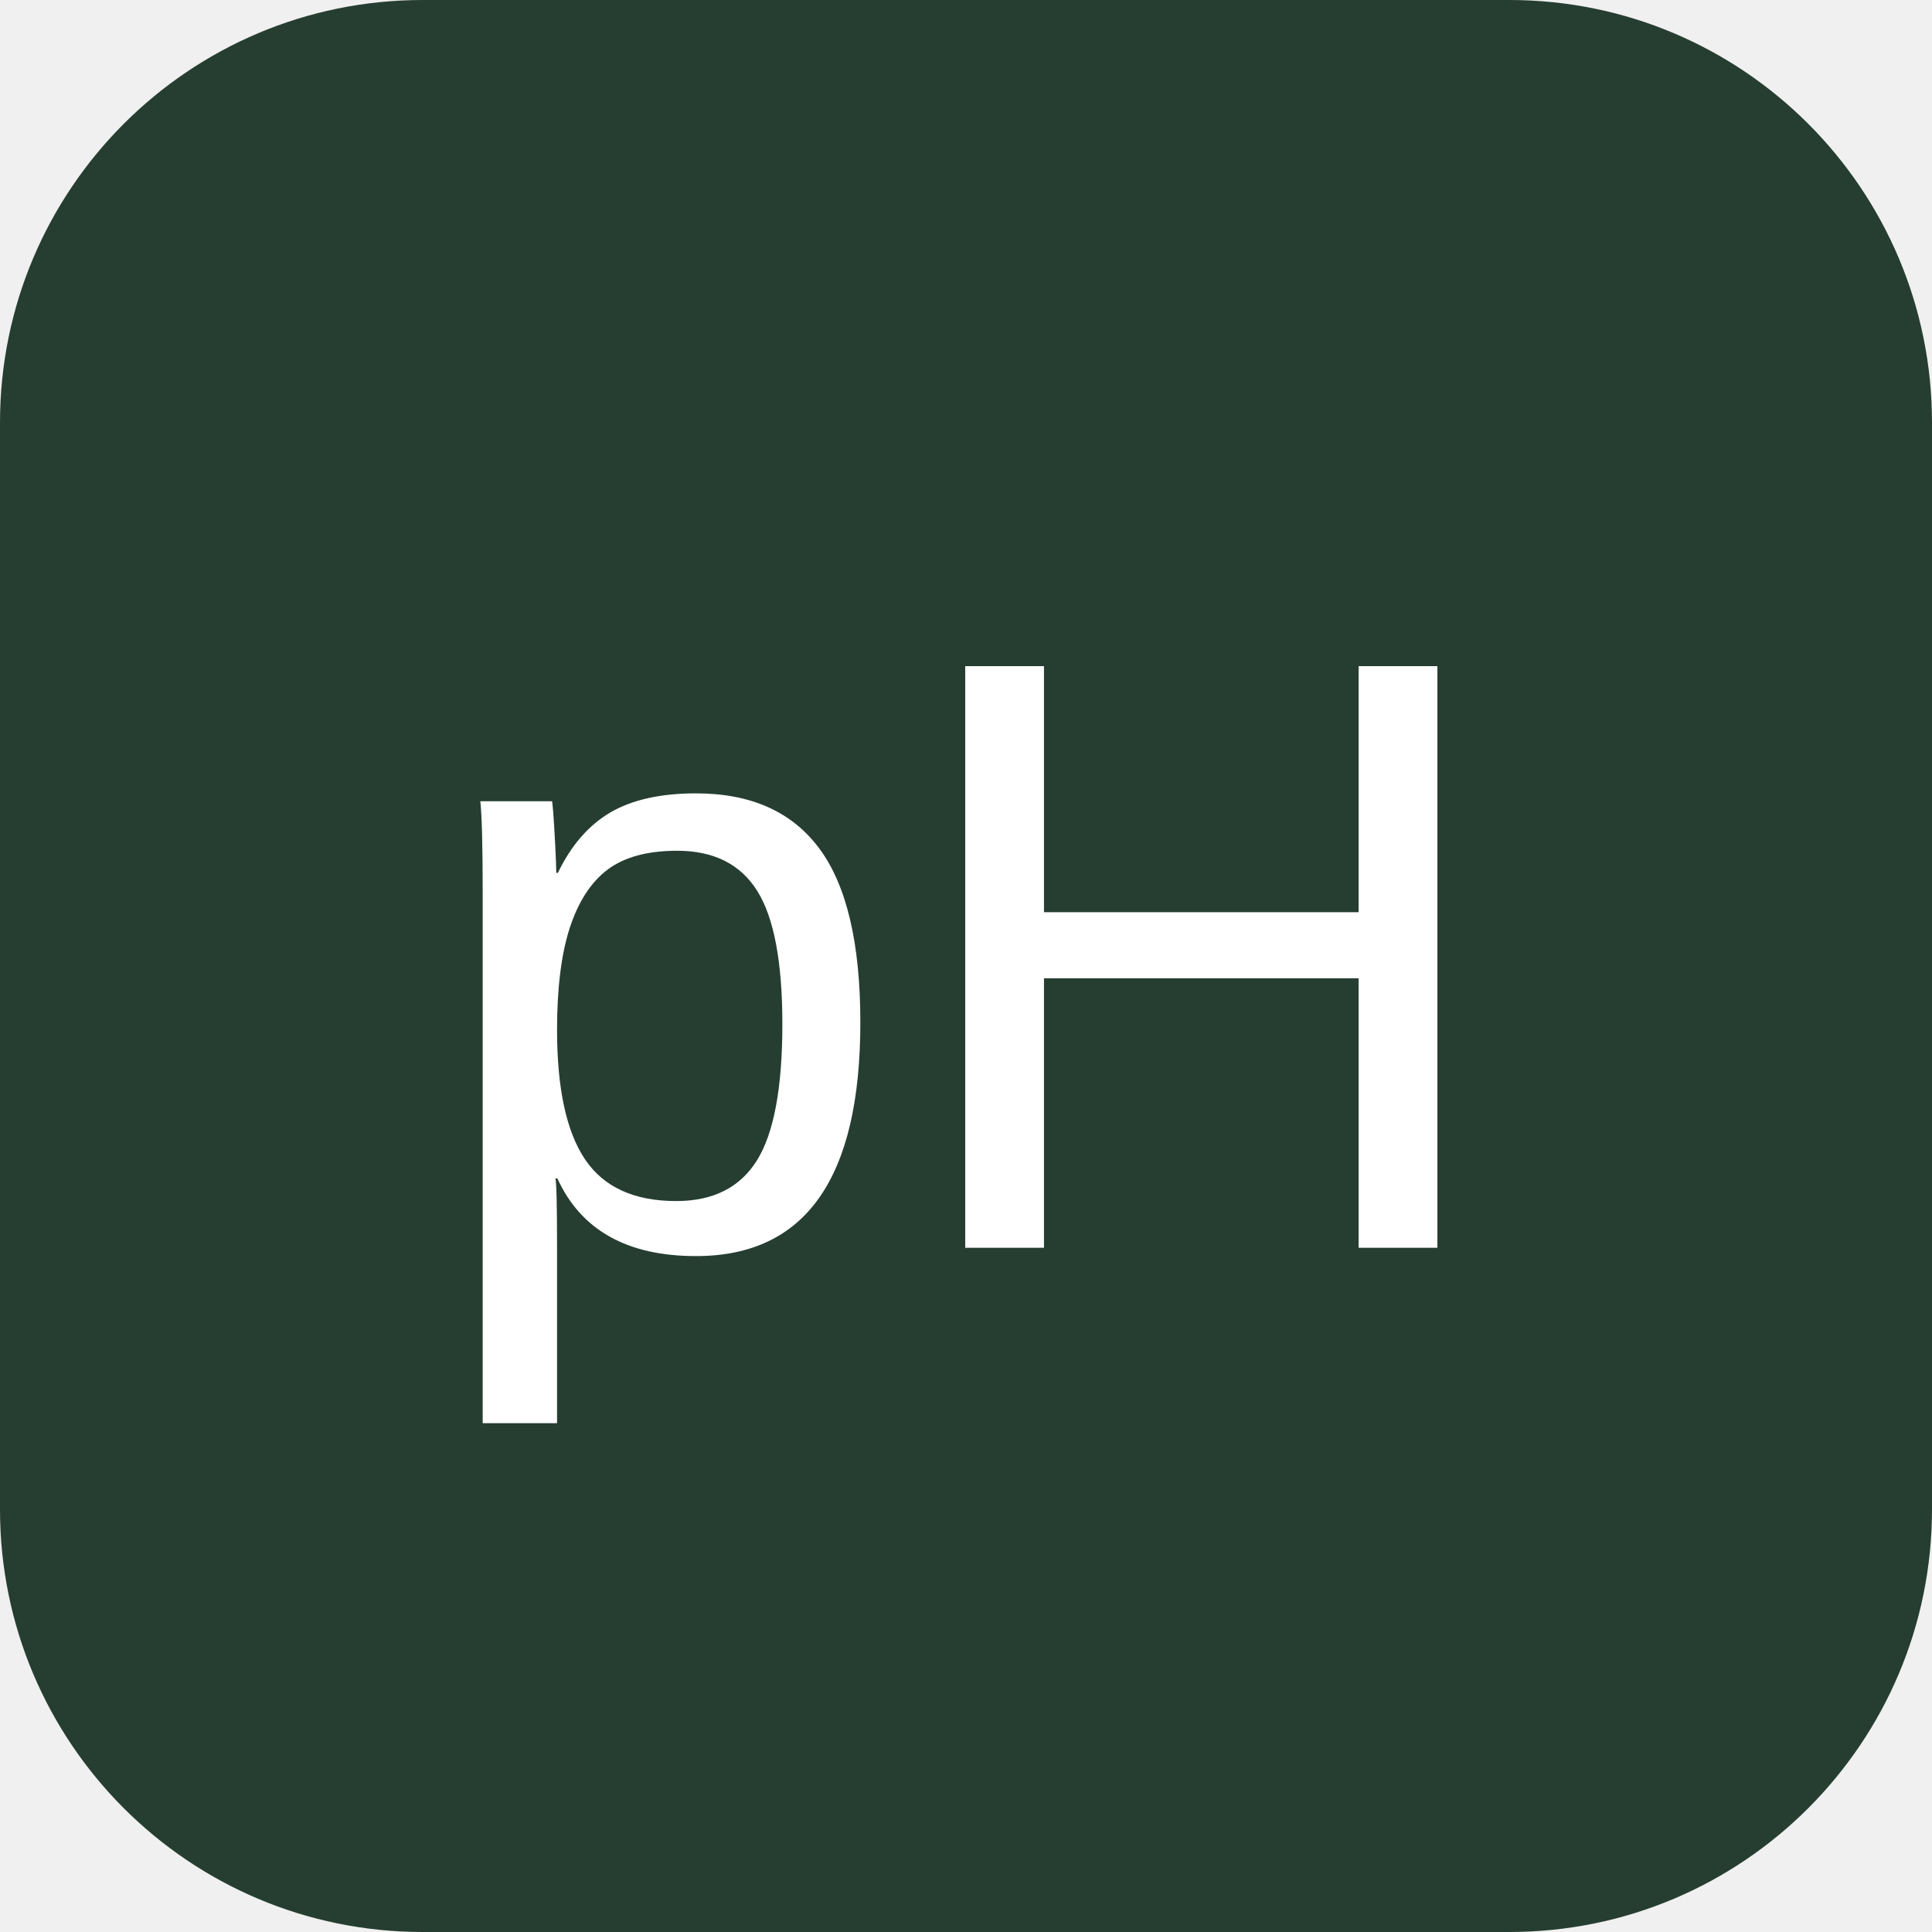
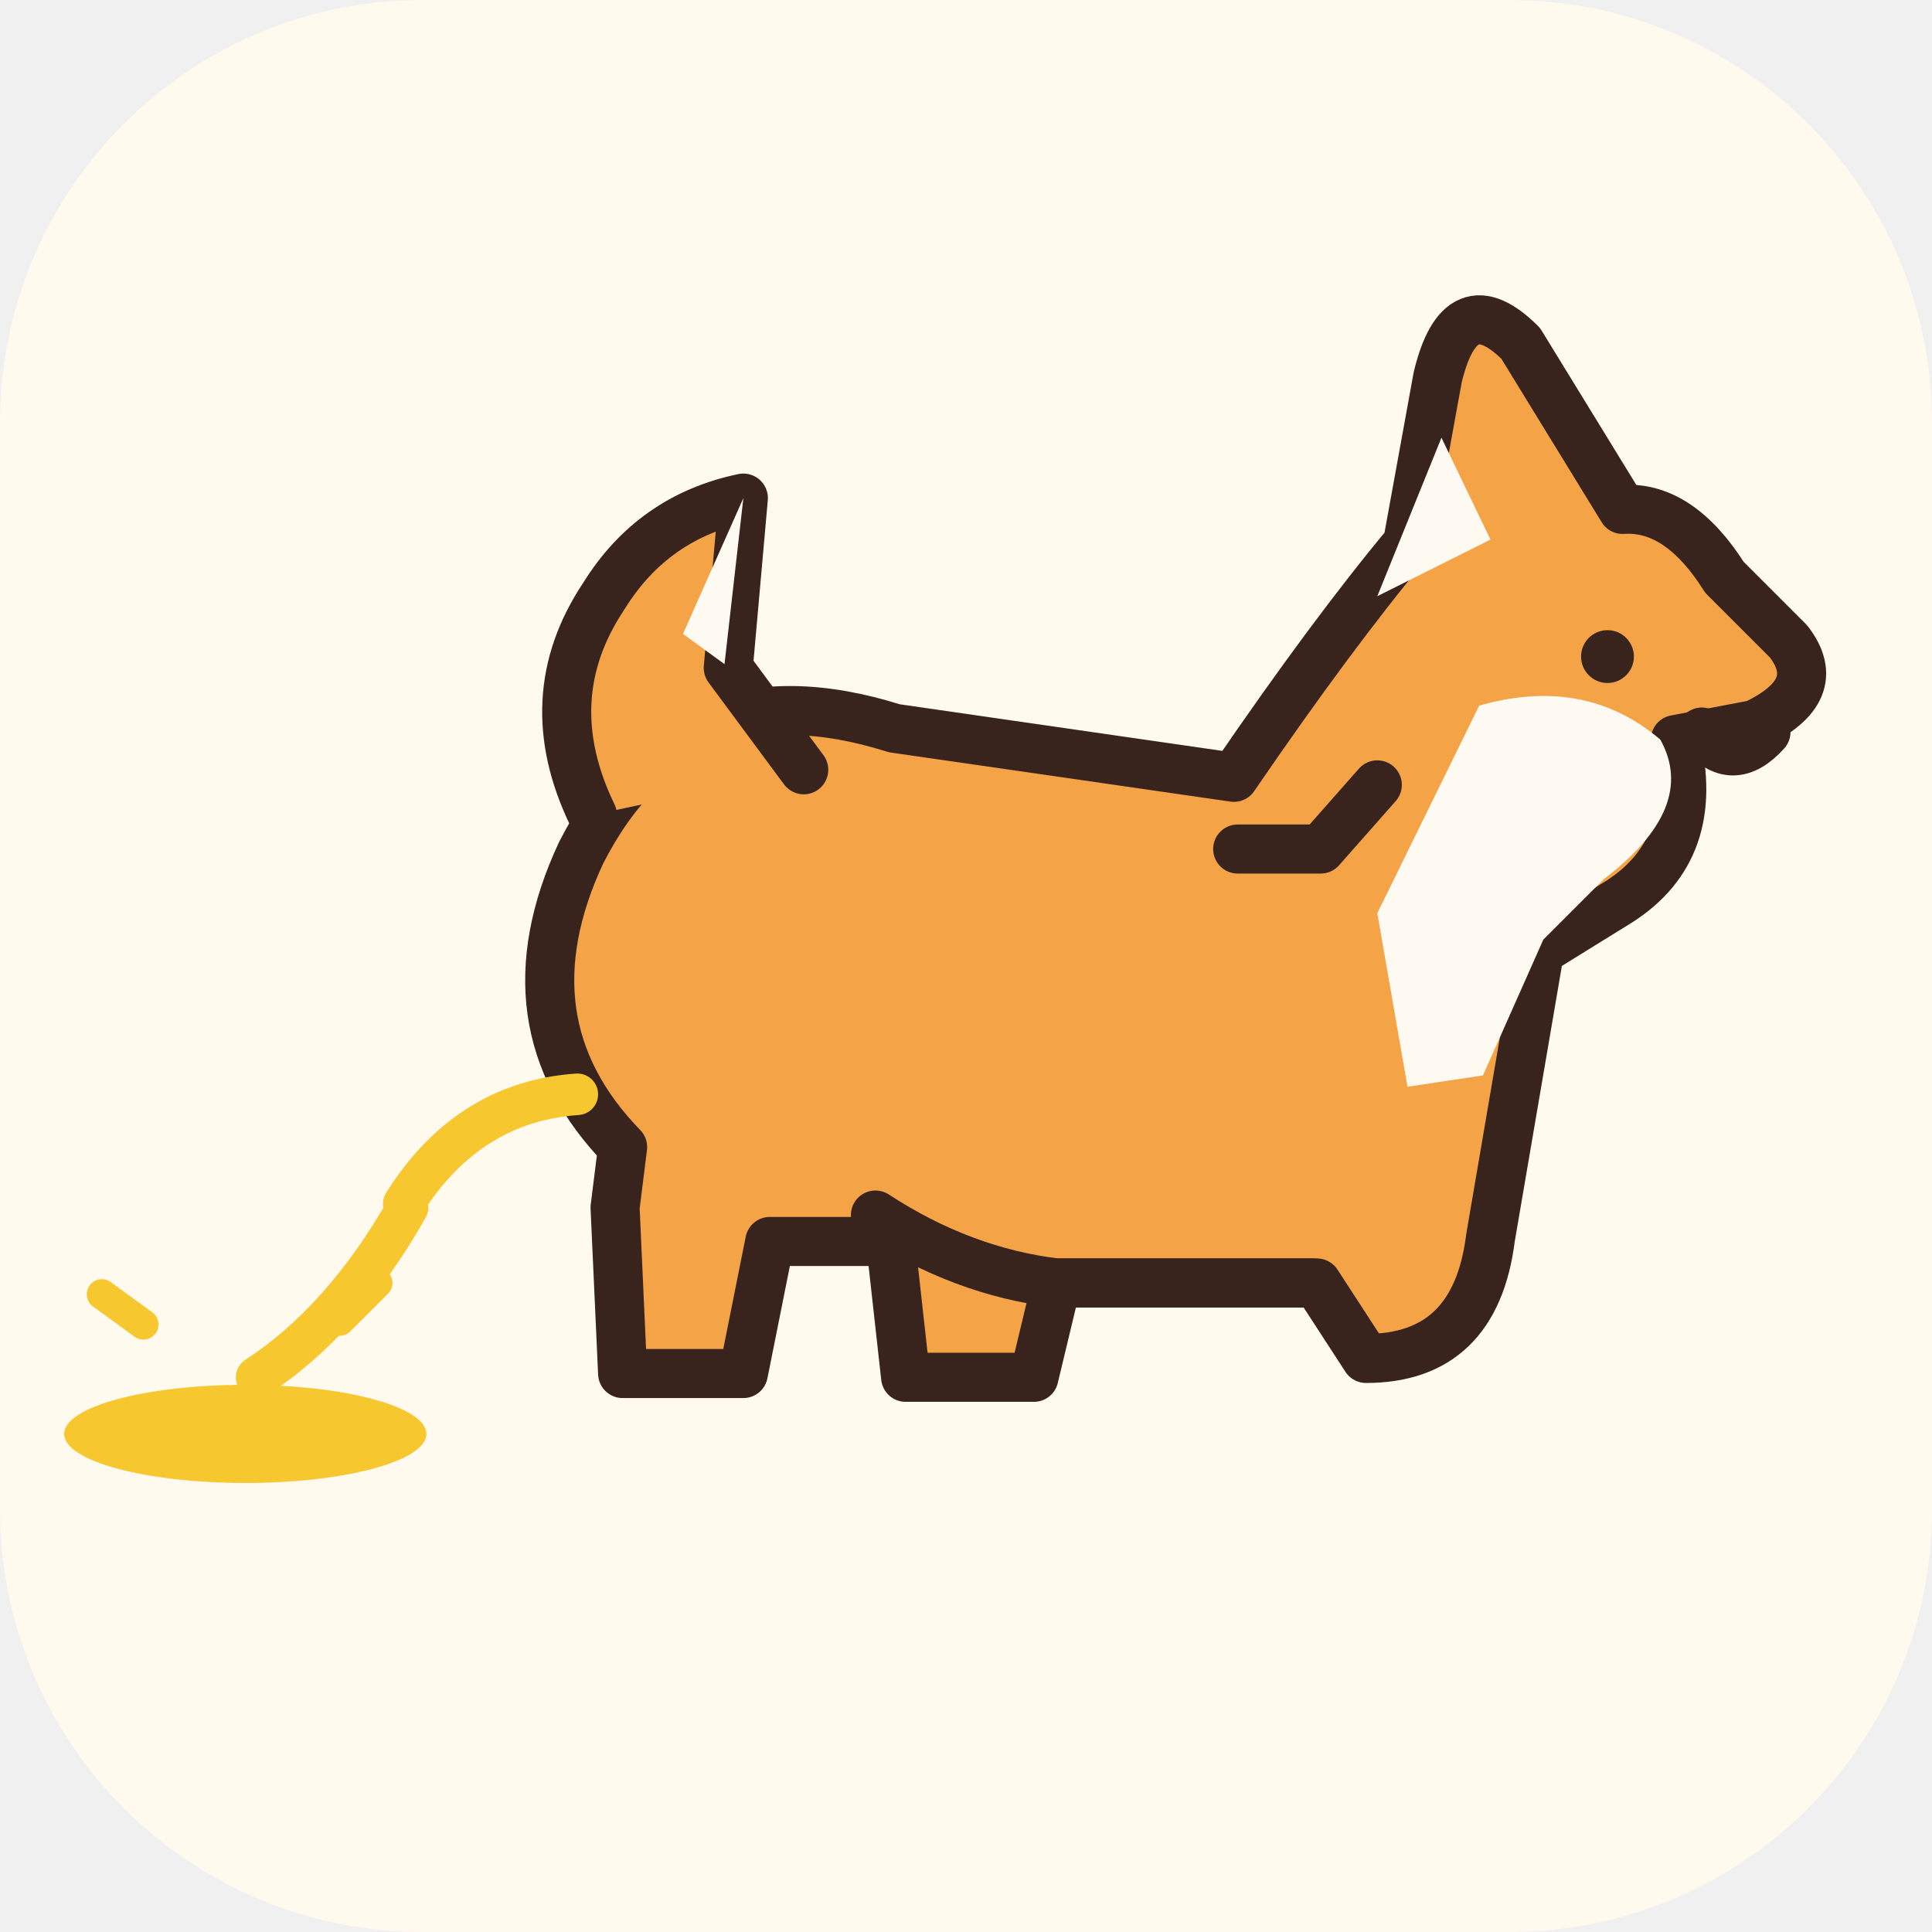
- <svg xmlns="http://www.w3.org/2000/svg" viewBox="0 0 192 192">
-   <rect width="192" height="192" rx="42" fill="#263e31" />
-   <text x="96" y="124" font-family="Arial" font-size="84" text-anchor="middle" fill="white">pH</text>
+ <svg xmlns="http://www.w3.org/2000/svg" viewBox="0 0 512 512">
+   <rect width="512" height="512" rx="112" fill="#fff9ee" />
+   <g stroke="#38241d" stroke-width="13" stroke-linecap="round" stroke-linejoin="round">
+     <path d="M165 304Q133 271 154 226Q180 175 237 193L327 206Q353 168 373 144L381 100Q387 75 403 91L430 135Q445 134 457 153L474 170Q484 183 465 192L444 196Q451 225 429 239L408 252L395 328Q391 360 362 360L349 340L280 340L274 365L240 365L236 329L204 329L197 364L165 364L163 320Z" fill="#f4a347" />
+     <path d="M157 216Q142 185 160 158Q173 137 197 132L193 177L213 204" fill="#f4a347" />
+     <path d="M197 132L181 168L192 176" fill="#fffaf1" stroke="none" />
+     <path d="M365 158L382 116L395 143Z" fill="#fffaf1" stroke="none" />
+     <path d="M392 187Q420 179 440 196Q450 214 425 233L409 249L393 285L373 288L365 242Z" fill="#fffaf1" stroke="none" />
+     <path d="M365 208L350 225L328 225" fill="none" />
+     <path d="M232 322Q255 337 280 340L348 340" fill="none" />
+     <circle cx="426" cy="174" r="7" fill="#38241d" stroke="none" />
+     <path d="M451 194Q459 204 468 194" fill="none" />
+     <path d="M153 290Q124 292 107 319" fill="none" stroke="#f7c72f" stroke-width="11" />
+     <path d="M108 320Q91 350 68 365" fill="none" stroke="#f7c72f" stroke-width="11" />
+     <ellipse cx="65" cy="380" rx="48" ry="13" fill="#f7c72f" stroke="none" />
+     <path d="M38 351l-11 -8M90 350l10 -10" stroke="#f7c72f" stroke-width="8" />
+   </g>
</svg>
